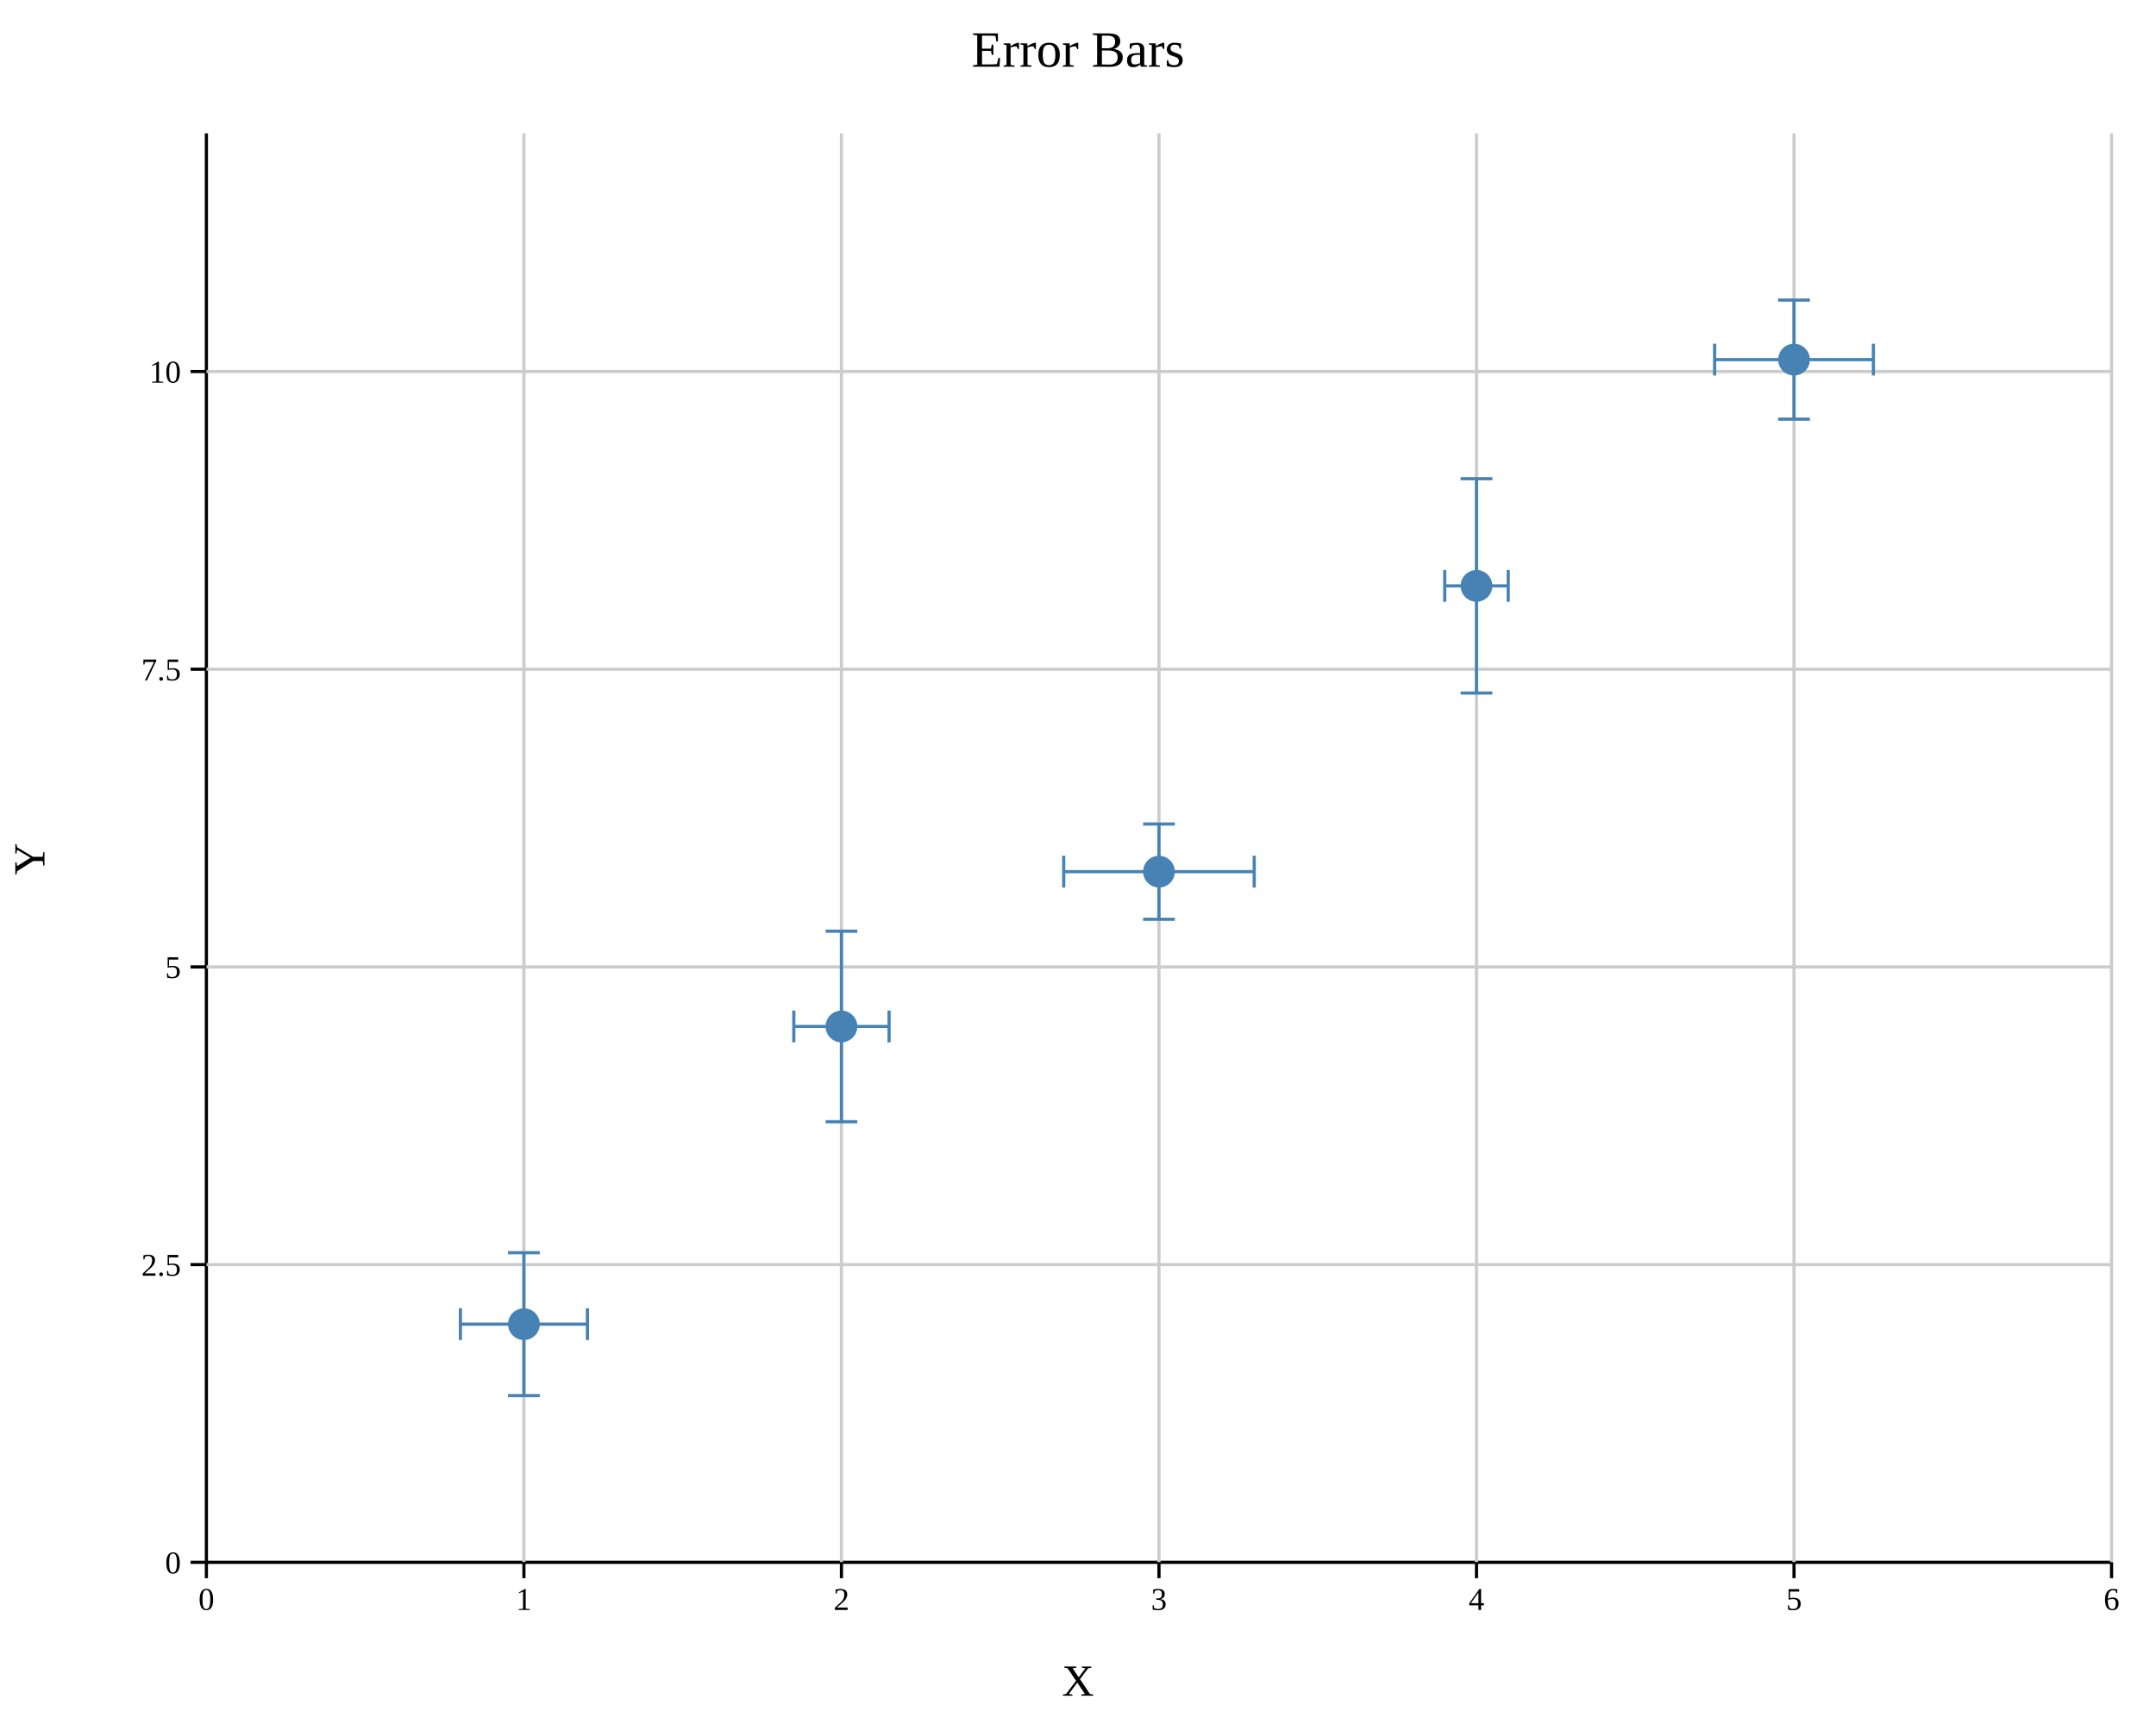
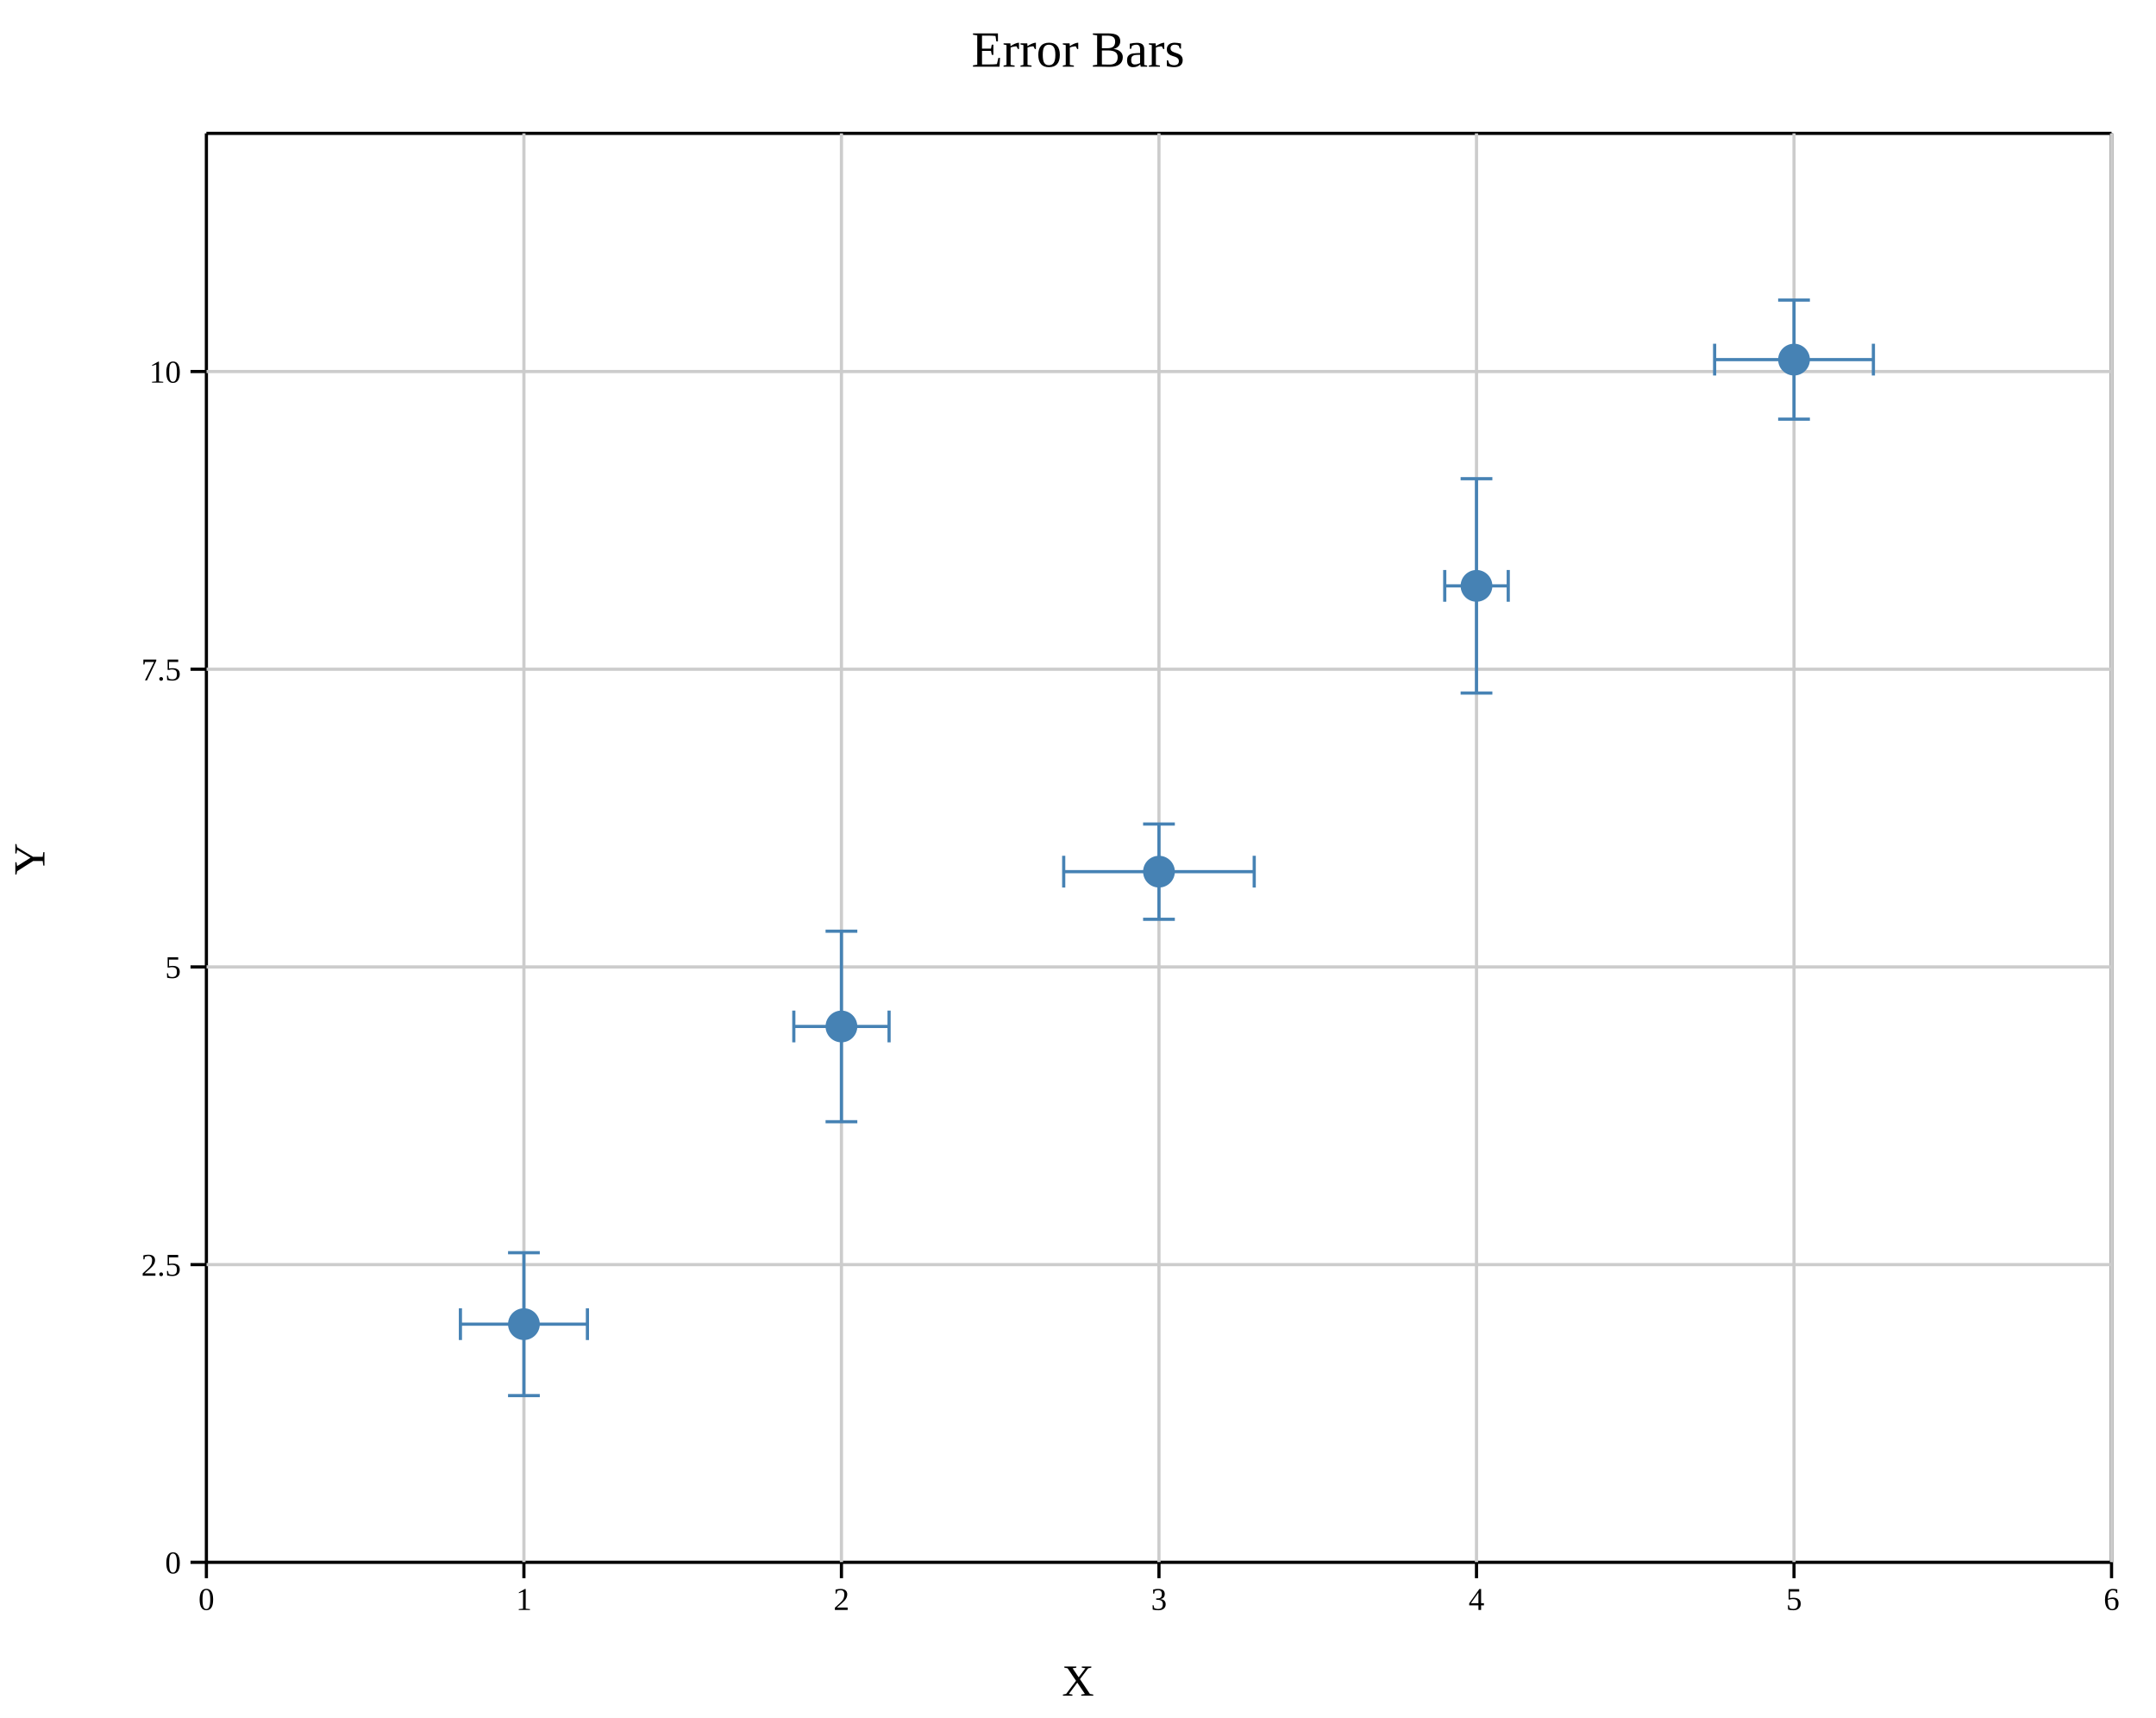
<svg xmlns="http://www.w3.org/2000/svg" width="679" height="541" fill="black">
  <rect width="100%" height="100%" fill="white" />
  <line x1="65" y1="492" x2="665" y2="492" stroke="black" stroke-width="1" />
  <line x1="65" y1="42" x2="65" y2="492" stroke="black" stroke-width="1" />
+   <line x1="65" y1="42" x2="665" y2="42" stroke="black" stroke-width="1" />
+   <line x1="665" y1="42" x2="665" y2="492" stroke="black" stroke-width="1" />
  <line x1="165" y1="42" x2="165" y2="492" stroke="#ccc" stroke-width="1" />
  <line x1="265" y1="42" x2="265" y2="492" stroke="#ccc" stroke-width="1" />
  <line x1="365" y1="42" x2="365" y2="492" stroke="#ccc" stroke-width="1" />
  <line x1="465" y1="42" x2="465" y2="492" stroke="#ccc" stroke-width="1" />
  <line x1="565" y1="42" x2="565" y2="492" stroke="#ccc" stroke-width="1" />
  <line x1="665" y1="42" x2="665" y2="492" stroke="#ccc" stroke-width="1" />
  <line x1="65" y1="398.25" x2="665" y2="398.25" stroke="#ccc" stroke-width="1" />
  <line x1="65" y1="304.5" x2="665" y2="304.5" stroke="#ccc" stroke-width="1" />
  <line x1="65" y1="210.75" x2="665" y2="210.75" stroke="#ccc" stroke-width="1" />
  <line x1="65" y1="117" x2="665" y2="117" stroke="#ccc" stroke-width="1" />
  <line x1="65" y1="492" x2="65" y2="497" stroke="black" stroke-width="1" />
  <text x="65" y="507" font-size="10" text-anchor="middle">0</text>
  <line x1="165" y1="492" x2="165" y2="497" stroke="black" stroke-width="1" />
  <text x="165" y="507" font-size="10" text-anchor="middle">1</text>
  <line x1="265" y1="492" x2="265" y2="497" stroke="black" stroke-width="1" />
  <text x="265" y="507" font-size="10" text-anchor="middle">2</text>
  <line x1="365" y1="492" x2="365" y2="497" stroke="black" stroke-width="1" />
  <text x="365" y="507" font-size="10" text-anchor="middle">3</text>
  <line x1="465" y1="492" x2="465" y2="497" stroke="black" stroke-width="1" />
  <text x="465" y="507" font-size="10" text-anchor="middle">4</text>
  <line x1="565" y1="492" x2="565" y2="497" stroke="black" stroke-width="1" />
  <text x="565" y="507" font-size="10" text-anchor="middle">5</text>
  <line x1="665" y1="492" x2="665" y2="497" stroke="black" stroke-width="1" />
  <text x="665" y="507" font-size="10" text-anchor="middle">6</text>
  <line x1="60" y1="492" x2="65" y2="492" stroke="black" stroke-width="1" />
  <text x="57" y="495.5" font-size="10" text-anchor="end">0</text>
  <line x1="60" y1="398.25" x2="65" y2="398.25" stroke="black" stroke-width="1" />
  <text x="57" y="401.75" font-size="10" text-anchor="end">2.5</text>
  <line x1="60" y1="304.5" x2="65" y2="304.5" stroke="black" stroke-width="1" />
  <text x="57" y="308" font-size="10" text-anchor="end">5</text>
  <line x1="60" y1="210.75" x2="65" y2="210.75" stroke="black" stroke-width="1" />
  <text x="57" y="214.25" font-size="10" text-anchor="end">7.5</text>
  <line x1="60" y1="117" x2="65" y2="117" stroke="black" stroke-width="1" />
  <text x="57" y="120.5" font-size="10" text-anchor="end">10</text>
  <text x="339.5" y="534" font-size="14" text-anchor="middle">X</text>
  <text x="14" y="270.5" font-size="14" text-anchor="middle" transform="rotate(-90,14,270.5)">Y</text>
  <text x="339.5" y="21" font-size="16" text-anchor="middle">Error Bars</text>
  <circle cx="165" cy="417" r="5" fill="steelblue" />
  <line x1="145" y1="417" x2="185" y2="417" stroke="steelblue" stroke-width="1" />
  <line x1="145" y1="412" x2="145" y2="422" stroke="steelblue" stroke-width="1" />
  <line x1="185" y1="412" x2="185" y2="422" stroke="steelblue" stroke-width="1" />
  <line x1="165" y1="439.5" x2="165" y2="394.5" stroke="steelblue" stroke-width="1" />
  <line x1="160" y1="439.5" x2="170" y2="439.5" stroke="steelblue" stroke-width="1" />
  <line x1="160" y1="394.5" x2="170" y2="394.5" stroke="steelblue" stroke-width="1" />
  <circle cx="265" cy="323.25" r="5" fill="steelblue" />
  <line x1="250" y1="323.25" x2="280" y2="323.25" stroke="steelblue" stroke-width="1" />
  <line x1="250" y1="318.25" x2="250" y2="328.25" stroke="steelblue" stroke-width="1" />
  <line x1="280" y1="318.25" x2="280" y2="328.25" stroke="steelblue" stroke-width="1" />
  <line x1="265" y1="353.25" x2="265" y2="293.25" stroke="steelblue" stroke-width="1" />
  <line x1="260" y1="353.25" x2="270" y2="353.25" stroke="steelblue" stroke-width="1" />
  <line x1="260" y1="293.25" x2="270" y2="293.25" stroke="steelblue" stroke-width="1" />
  <circle cx="365" cy="274.5" r="5" fill="steelblue" />
  <line x1="335" y1="274.5" x2="395" y2="274.5" stroke="steelblue" stroke-width="1" />
  <line x1="335" y1="269.5" x2="335" y2="279.5" stroke="steelblue" stroke-width="1" />
  <line x1="395" y1="269.5" x2="395" y2="279.5" stroke="steelblue" stroke-width="1" />
  <line x1="365" y1="289.5" x2="365" y2="259.5" stroke="steelblue" stroke-width="1" />
  <line x1="360" y1="289.5" x2="370" y2="289.5" stroke="steelblue" stroke-width="1" />
  <line x1="360" y1="259.5" x2="370" y2="259.5" stroke="steelblue" stroke-width="1" />
  <circle cx="465" cy="184.5" r="5" fill="steelblue" />
  <line x1="455" y1="184.5" x2="475" y2="184.5" stroke="steelblue" stroke-width="1" />
  <line x1="455" y1="179.5" x2="455" y2="189.5" stroke="steelblue" stroke-width="1" />
  <line x1="475" y1="179.5" x2="475" y2="189.5" stroke="steelblue" stroke-width="1" />
  <line x1="465" y1="218.25" x2="465" y2="150.75" stroke="steelblue" stroke-width="1" />
  <line x1="460" y1="218.25" x2="470" y2="218.25" stroke="steelblue" stroke-width="1" />
  <line x1="460" y1="150.75" x2="470" y2="150.75" stroke="steelblue" stroke-width="1" />
  <circle cx="565" cy="113.25" r="5" fill="steelblue" />
  <line x1="540" y1="113.25" x2="590" y2="113.25" stroke="steelblue" stroke-width="1" />
  <line x1="540" y1="108.25" x2="540" y2="118.25" stroke="steelblue" stroke-width="1" />
  <line x1="590" y1="108.25" x2="590" y2="118.25" stroke="steelblue" stroke-width="1" />
  <line x1="565" y1="132" x2="565" y2="94.5" stroke="steelblue" stroke-width="1" />
  <line x1="560" y1="132" x2="570" y2="132" stroke="steelblue" stroke-width="1" />
  <line x1="560" y1="94.5" x2="570" y2="94.5" stroke="steelblue" stroke-width="1" />
</svg>
